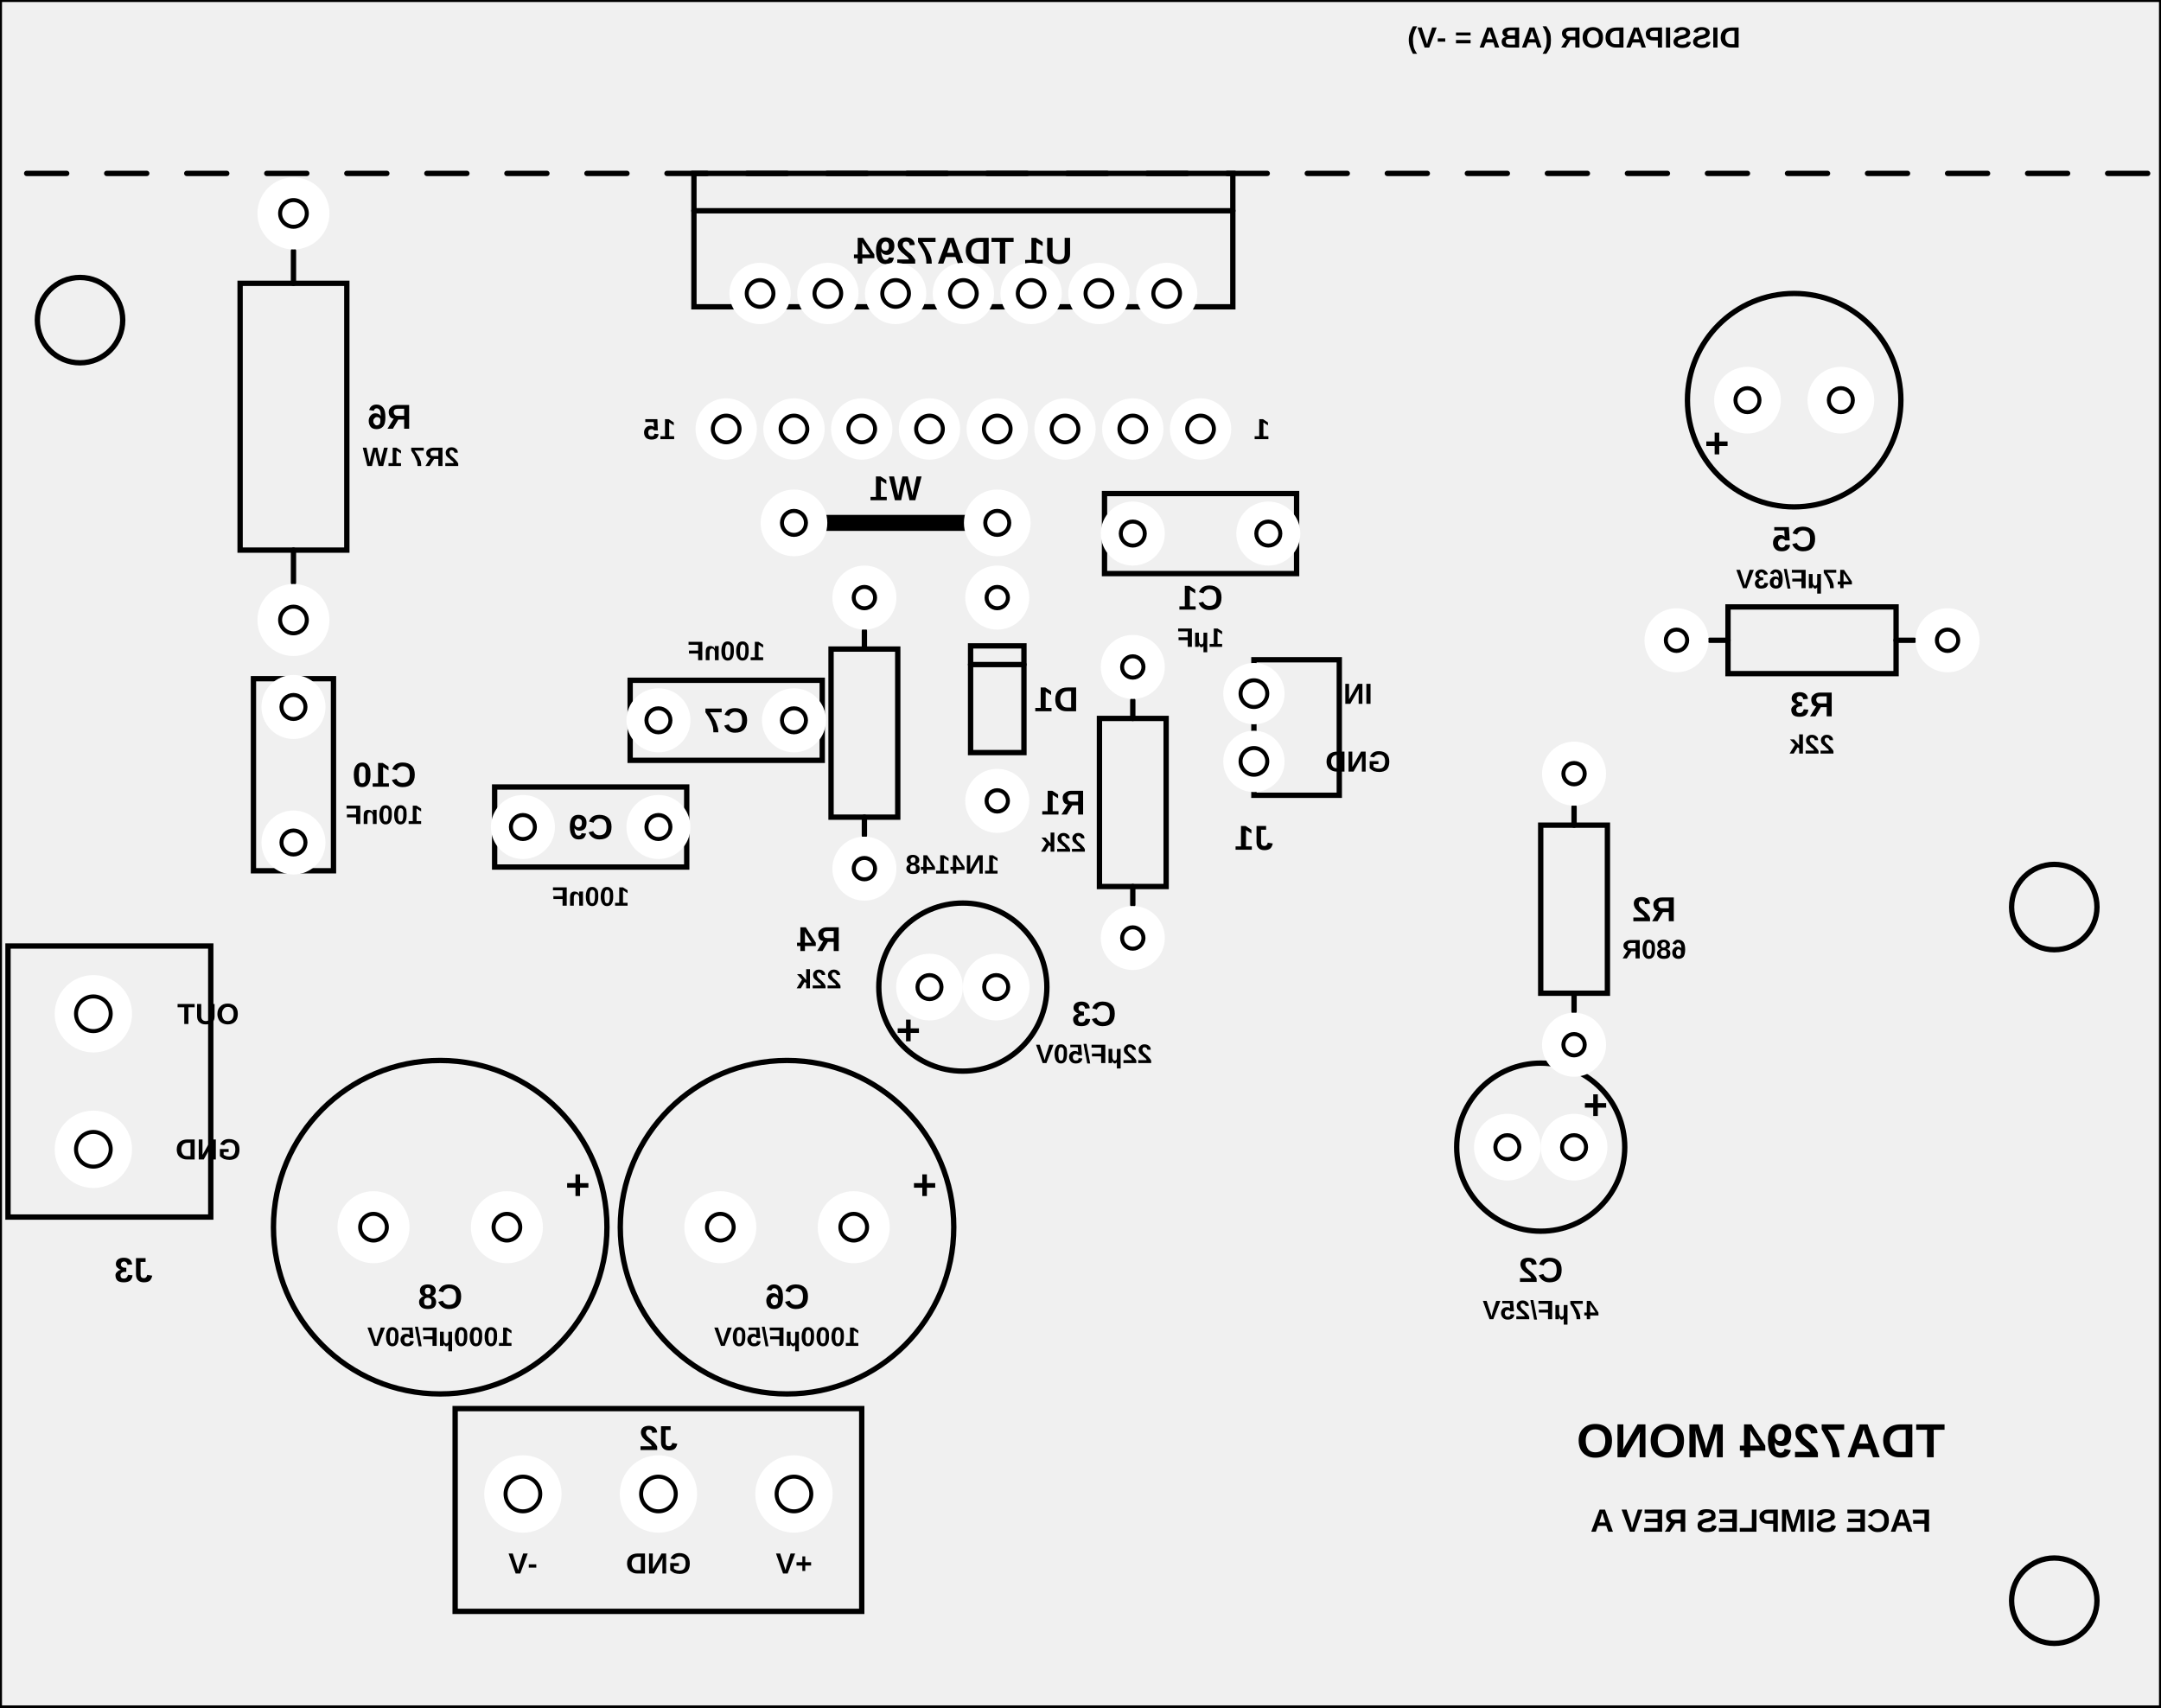
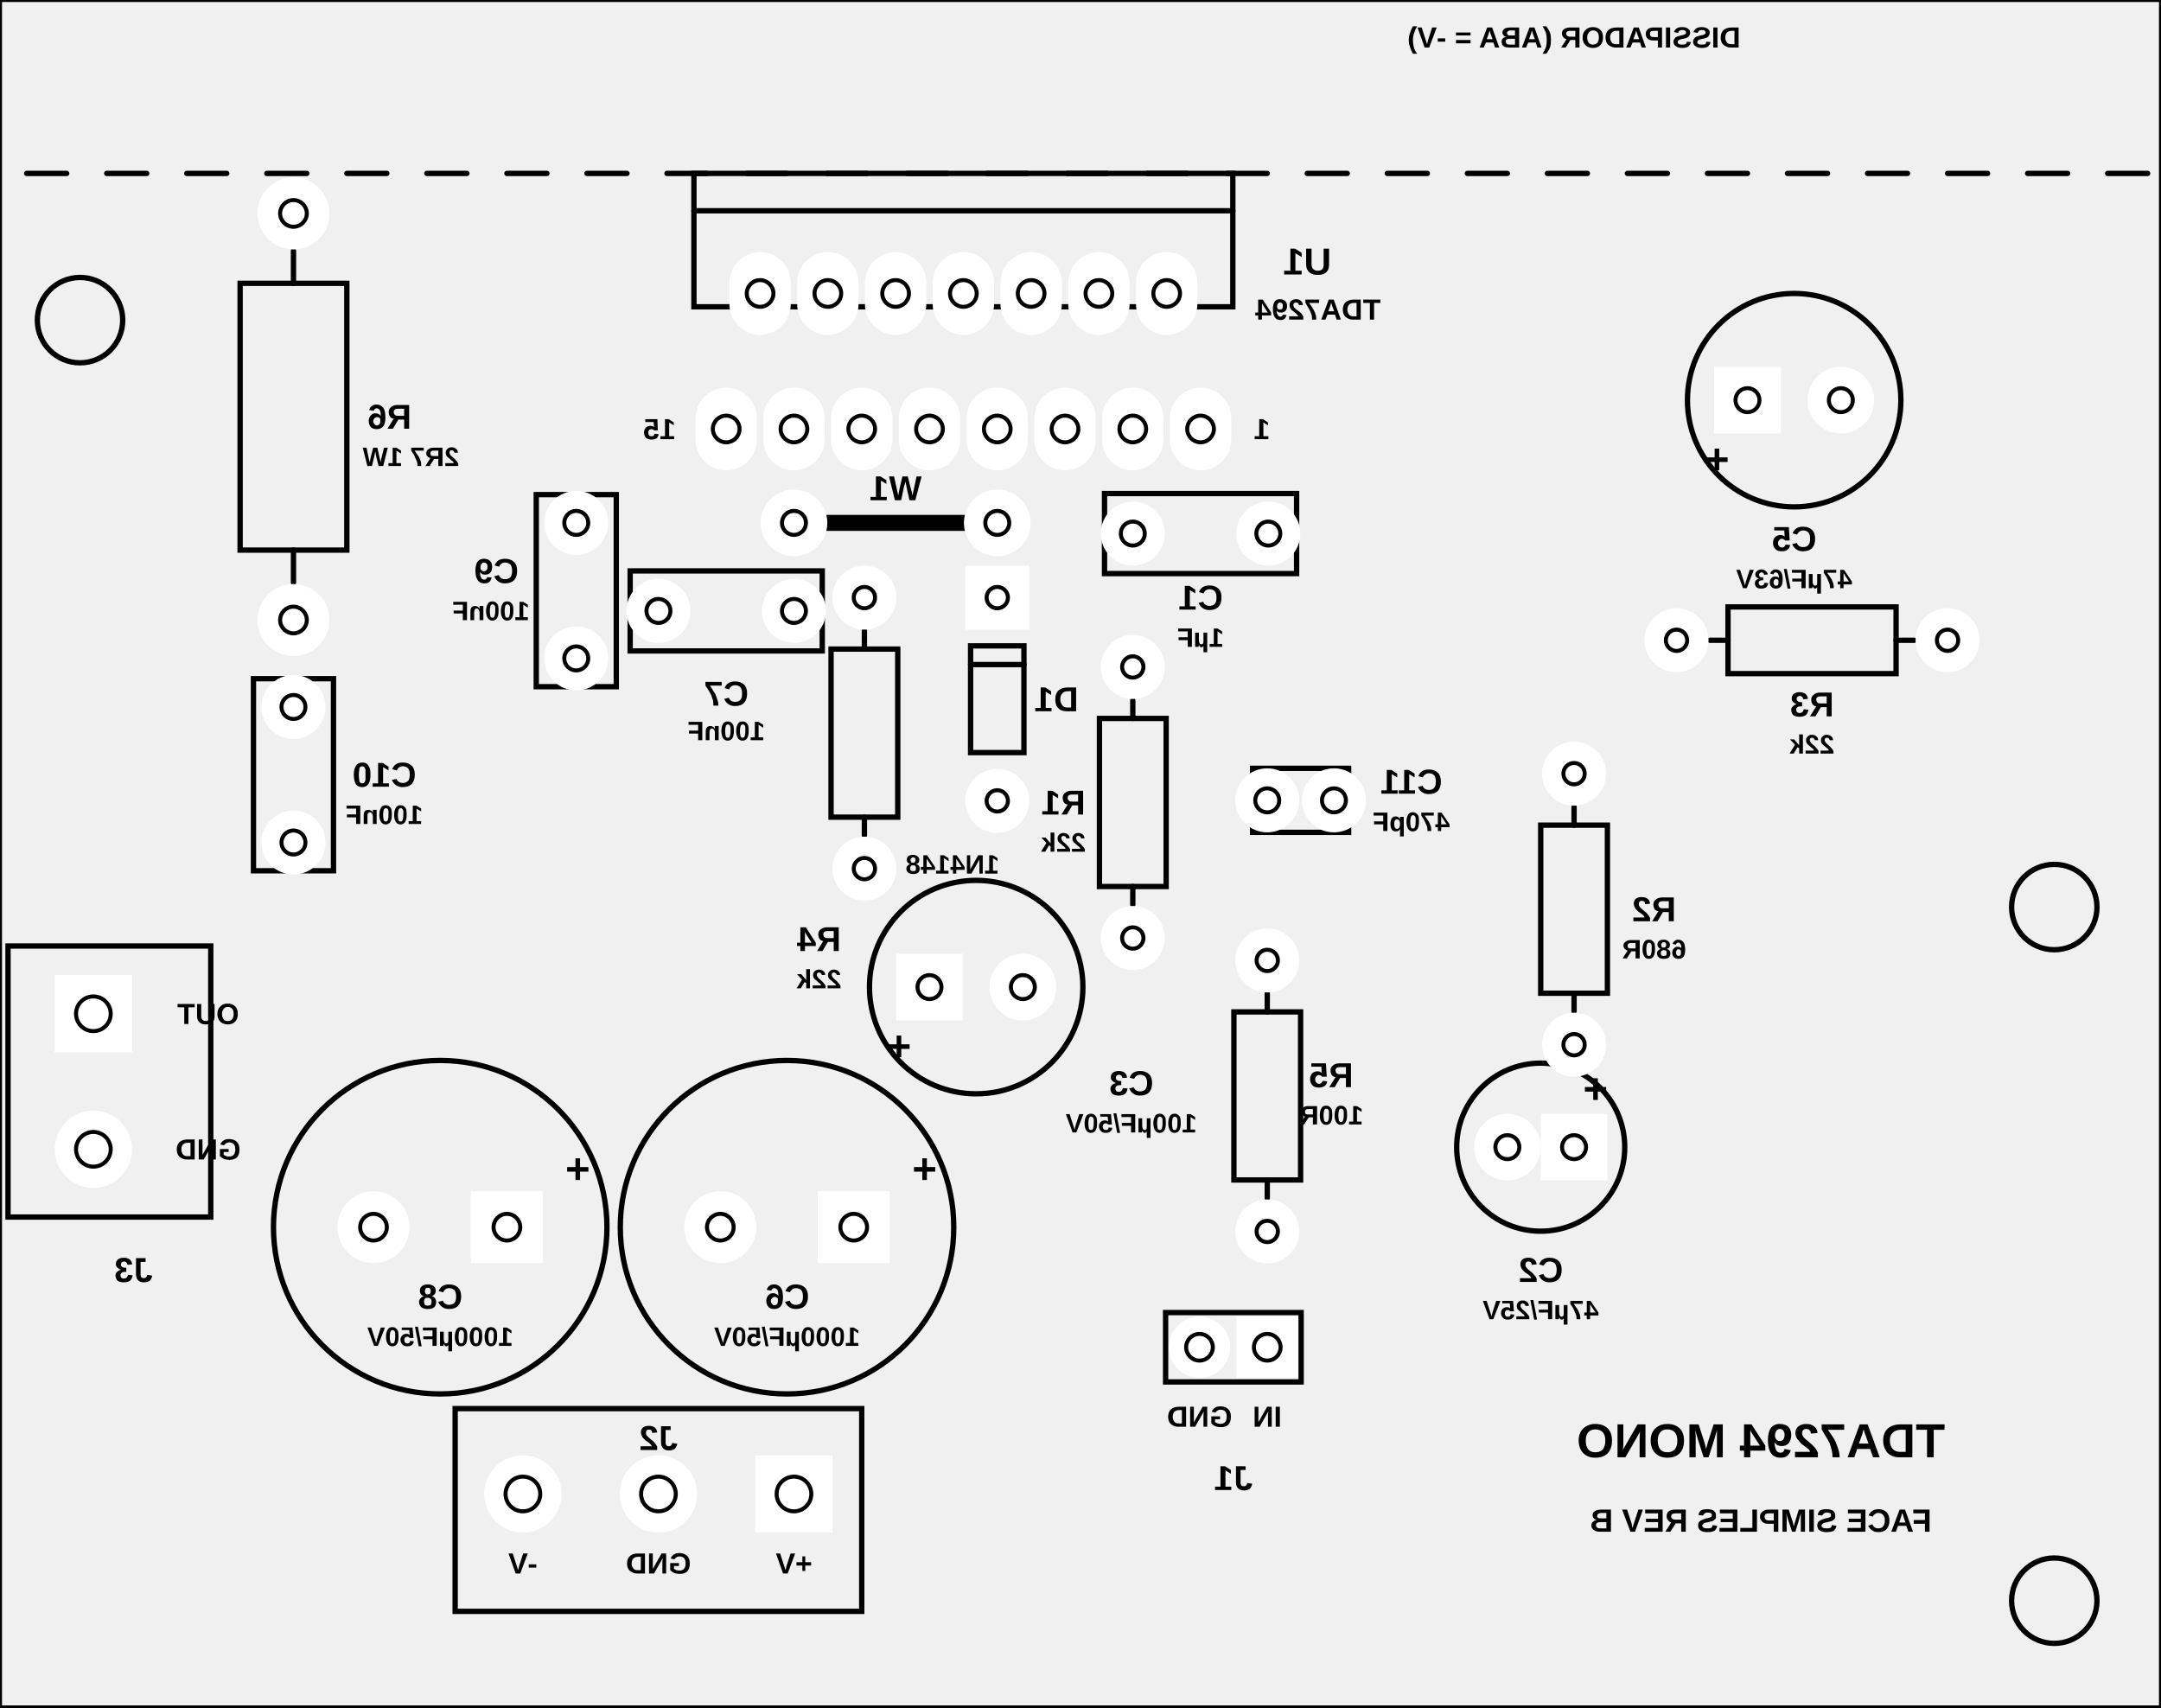
<svg xmlns="http://www.w3.org/2000/svg" width="81.0mm" height="64.0mm" viewBox="0 0 81.0 64.0">
  <g transform="translate(81.0,0) scale(-1,1)">
    <rect x="0" y="0" width="81.0" height="64.0" fill="none" stroke="#000" stroke-width="0.15" />
    <rect x="34.790" y="6.500" width="20.200" height="5.000" fill="none" stroke="#000" stroke-width="0.2" />
    <line x1="34.79" y1="7.9" x2="54.99" y2="7.9" stroke="#000" stroke-width="0.2" stroke-linecap="round" />
-     <text x="44.900" y="9.400" font-family="Arial, Helvetica, sans-serif" font-size="1.4" font-weight="bold" fill="#000" text-anchor="middle" dominant-baseline="central">U1  TDA7294</text>
+     <text x="32.000" y="9.800" font-family="Arial, Helvetica, sans-serif" font-size="1.4" font-weight="bold" fill="#000" text-anchor="middle" dominant-baseline="central">U1</text>
+     <text x="31.600" y="11.600" font-family="Arial, Helvetica, sans-serif" font-size="1.1" font-weight="bold" fill="#000" text-anchor="middle" dominant-baseline="central">TDA7294</text>
    <text x="33.700" y="16.080" font-family="Arial, Helvetica, sans-serif" font-size="1.1" font-weight="bold" fill="#000" text-anchor="middle" dominant-baseline="central">1</text>
    <text x="56.280" y="16.080" font-family="Arial, Helvetica, sans-serif" font-size="1.1" font-weight="bold" fill="#000" text-anchor="middle" dominant-baseline="central">15</text>
    <circle cx="13.75" cy="15.0" r="4.0" fill="none" stroke="#000" stroke-width="0.2" />
-     <text x="16.650" y="16.600" font-family="Arial, Helvetica, sans-serif" font-size="1.6" font-weight="bold" fill="#000" text-anchor="middle" dominant-baseline="central">+</text>
+     <text x="16.650" y="17.200" font-family="Arial, Helvetica, sans-serif" font-size="1.6" font-weight="bold" fill="#000" text-anchor="middle" dominant-baseline="central">+</text>
    <text x="13.750" y="20.200" font-family="Arial, Helvetica, sans-serif" font-size="1.3" font-weight="bold" fill="#000" text-anchor="middle" dominant-baseline="central">C5</text>
    <text x="13.750" y="21.700" font-family="Arial, Helvetica, sans-serif" font-size="1.0" font-weight="bold" fill="#000" text-anchor="middle" dominant-baseline="central">47µF/63V</text>
    <rect x="9.930" y="22.750" width="6.300" height="2.500" fill="none" stroke="#000" stroke-width="0.2" />
    <line x1="9.25" y1="24.0" x2="9.93" y2="24.0" stroke="#000" stroke-width="0.2" stroke-linecap="round" />
    <line x1="16.23" y1="24.0" x2="16.91" y2="24.0" stroke="#000" stroke-width="0.2" stroke-linecap="round" />
    <text x="13.080" y="26.400" font-family="Arial, Helvetica, sans-serif" font-size="1.3" font-weight="bold" fill="#000" text-anchor="middle" dominant-baseline="central">R3</text>
    <text x="13.080" y="27.900" font-family="Arial, Helvetica, sans-serif" font-size="1.0" font-weight="bold" fill="#000" text-anchor="middle" dominant-baseline="central">22k</text>
    <rect x="20.750" y="30.930" width="2.500" height="6.300" fill="none" stroke="#000" stroke-width="0.2" />
    <line x1="22.0" y1="30.25" x2="22.0" y2="30.93" stroke="#000" stroke-width="0.2" stroke-linecap="round" />
    <line x1="22.0" y1="37.23" x2="22.0" y2="37.91" stroke="#000" stroke-width="0.2" stroke-linecap="round" />
    <text x="19.000" y="34.080" font-family="Arial, Helvetica, sans-serif" font-size="1.3" font-weight="bold" fill="#000" text-anchor="middle" dominant-baseline="central">R2</text>
    <text x="19.000" y="35.580" font-family="Arial, Helvetica, sans-serif" font-size="1.0" font-weight="bold" fill="#000" text-anchor="middle" dominant-baseline="central">680R</text>
    <circle cx="23.25" cy="43.0" r="3.15" fill="none" stroke="#000" stroke-width="0.2" />
-     <text x="21.200" y="41.400" font-family="Arial, Helvetica, sans-serif" font-size="1.6" font-weight="bold" fill="#000" text-anchor="middle" dominant-baseline="central">+</text>
+     <text x="21.200" y="40.800" font-family="Arial, Helvetica, sans-serif" font-size="1.6" font-weight="bold" fill="#000" text-anchor="middle" dominant-baseline="central">+</text>
    <text x="23.250" y="47.600" font-family="Arial, Helvetica, sans-serif" font-size="1.3" font-weight="bold" fill="#000" text-anchor="middle" dominant-baseline="central">C2</text>
    <text x="23.250" y="49.100" font-family="Arial, Helvetica, sans-serif" font-size="1.0" font-weight="bold" fill="#000" text-anchor="middle" dominant-baseline="central">47µF/25V</text>
    <line x1="43.62" y1="19.6" x2="51.24" y2="19.6" stroke="#000" stroke-width="0.6" stroke-linecap="round" />
    <text x="47.430" y="18.300" font-family="Arial, Helvetica, sans-serif" font-size="1.3" font-weight="bold" fill="#000" text-anchor="middle" dominant-baseline="central">W1</text>
    <rect x="42.620" y="24.210" width="2.000" height="4.000" fill="none" stroke="#000" stroke-width="0.2" />
    <line x1="42.62" y1="24.91" x2="44.62" y2="24.91" stroke="#000" stroke-width="0.2" stroke-linecap="round" />
    <text x="41.400" y="26.210" font-family="Arial, Helvetica, sans-serif" font-size="1.3" font-weight="bold" fill="#000" text-anchor="middle" dominant-baseline="central">D1</text>
    <text x="45.300" y="32.400" font-family="Arial, Helvetica, sans-serif" font-size="1.0" font-weight="bold" fill="#000" text-anchor="middle" dominant-baseline="central">1N4148</text>
    <rect x="47.350" y="24.330" width="2.500" height="6.300" fill="none" stroke="#000" stroke-width="0.2" />
    <line x1="48.6" y1="23.65" x2="48.6" y2="24.33" stroke="#000" stroke-width="0.2" stroke-linecap="round" />
    <line x1="48.6" y1="30.63" x2="48.6" y2="31.31" stroke="#000" stroke-width="0.2" stroke-linecap="round" />
    <text x="50.300" y="35.200" font-family="Arial, Helvetica, sans-serif" font-size="1.3" font-weight="bold" fill="#000" text-anchor="middle" dominant-baseline="central">R4</text>
    <text x="50.300" y="36.700" font-family="Arial, Helvetica, sans-serif" font-size="1.0" font-weight="bold" fill="#000" text-anchor="middle" dominant-baseline="central">22k</text>
-     <circle cx="44.91" cy="37.0" r="3.15" fill="none" stroke="#000" stroke-width="0.2" />
-     <text x="46.960" y="38.600" font-family="Arial, Helvetica, sans-serif" font-size="1.6" font-weight="bold" fill="#000" text-anchor="middle" dominant-baseline="central">+</text>
-     <text x="40.000" y="38.000" font-family="Arial, Helvetica, sans-serif" font-size="1.3" font-weight="bold" fill="#000" text-anchor="middle" dominant-baseline="central">C3</text>
-     <text x="40.000" y="39.500" font-family="Arial, Helvetica, sans-serif" font-size="1.0" font-weight="bold" fill="#000" text-anchor="middle" dominant-baseline="central">22µF/50V</text>
+     <circle cx="44.41" cy="37.0" r="4.0" fill="none" stroke="#000" stroke-width="0.2" />
+     <text x="47.310" y="39.200" font-family="Arial, Helvetica, sans-serif" font-size="1.6" font-weight="bold" fill="#000" text-anchor="middle" dominant-baseline="central">+</text>
+     <text x="38.600" y="40.600" font-family="Arial, Helvetica, sans-serif" font-size="1.3" font-weight="bold" fill="#000" text-anchor="middle" dominant-baseline="central">C3</text>
+     <text x="38.600" y="42.100" font-family="Arial, Helvetica, sans-serif" font-size="1.0" font-weight="bold" fill="#000" text-anchor="middle" dominant-baseline="central">100µF/50V</text>
    <rect x="32.400" y="18.500" width="7.200" height="3.000" fill="none" stroke="#000" stroke-width="0.2" />
    <text x="36.000" y="22.400" font-family="Arial, Helvetica, sans-serif" font-size="1.3" font-weight="bold" fill="#000" text-anchor="middle" dominant-baseline="central">C1</text>
    <text x="36.000" y="23.900" font-family="Arial, Helvetica, sans-serif" font-size="1.0" font-weight="bold" fill="#000" text-anchor="middle" dominant-baseline="central">1µF</text>
    <rect x="37.290" y="26.930" width="2.500" height="6.300" fill="none" stroke="#000" stroke-width="0.2" />
    <line x1="38.54" y1="26.25" x2="38.54" y2="26.93" stroke="#000" stroke-width="0.2" stroke-linecap="round" />
    <line x1="38.54" y1="33.23" x2="38.54" y2="33.91" stroke="#000" stroke-width="0.2" stroke-linecap="round" />
    <text x="41.140" y="30.080" font-family="Arial, Helvetica, sans-serif" font-size="1.3" font-weight="bold" fill="#000" text-anchor="middle" dominant-baseline="central">R1</text>
    <text x="41.140" y="31.580" font-family="Arial, Helvetica, sans-serif" font-size="1.0" font-weight="bold" fill="#000" text-anchor="middle" dominant-baseline="central">22k</text>
-     <rect x="30.800" y="24.730" width="3.200" height="5.080" fill="none" stroke="#000" stroke-width="0.2" />
-     <text x="30.100" y="26.000" font-family="Arial, Helvetica, sans-serif" font-size="1.1" font-weight="bold" fill="#000" text-anchor="middle" dominant-baseline="central">IN</text>
-     <text x="30.100" y="28.540" font-family="Arial, Helvetica, sans-serif" font-size="1.1" font-weight="bold" fill="#000" text-anchor="middle" dominant-baseline="central">GND</text>
-     <text x="34.000" y="31.400" font-family="Arial, Helvetica, sans-serif" font-size="1.3" font-weight="bold" fill="#000" text-anchor="middle" dominant-baseline="central">J1</text>
-     <rect x="50.180" y="25.500" width="7.200" height="3.000" fill="none" stroke="#000" stroke-width="0.2" />
-     <text x="53.780" y="27.000" font-family="Arial, Helvetica, sans-serif" font-size="1.3" font-weight="bold" fill="#000" text-anchor="middle" dominant-baseline="central">C7</text>
-     <text x="53.780" y="24.400" font-family="Arial, Helvetica, sans-serif" font-size="1.0" font-weight="bold" fill="#000" text-anchor="middle" dominant-baseline="central">100nF</text>
-     <rect x="55.260" y="29.500" width="7.200" height="3.000" fill="none" stroke="#000" stroke-width="0.2" />
-     <text x="58.860" y="31.000" font-family="Arial, Helvetica, sans-serif" font-size="1.3" font-weight="bold" fill="#000" text-anchor="middle" dominant-baseline="central">C9</text>
-     <text x="58.860" y="33.600" font-family="Arial, Helvetica, sans-serif" font-size="1.0" font-weight="bold" fill="#000" text-anchor="middle" dominant-baseline="central">100nF</text>
+     <rect x="30.450" y="28.800" width="3.600" height="2.400" fill="none" stroke="#000" stroke-width="0.2" />
+     <text x="28.100" y="29.300" font-family="Arial, Helvetica, sans-serif" font-size="1.3" font-weight="bold" fill="#000" text-anchor="middle" dominant-baseline="central">C11</text>
+     <text x="28.100" y="30.800" font-family="Arial, Helvetica, sans-serif" font-size="1.0" font-weight="bold" fill="#000" text-anchor="middle" dominant-baseline="central">470pF</text>
+     <rect x="32.250" y="37.930" width="2.500" height="6.300" fill="none" stroke="#000" stroke-width="0.2" />
+     <line x1="33.5" y1="37.25" x2="33.5" y2="37.93" stroke="#000" stroke-width="0.2" stroke-linecap="round" />
+     <line x1="33.5" y1="44.23" x2="33.5" y2="44.91" stroke="#000" stroke-width="0.2" stroke-linecap="round" />
+     <text x="31.100" y="40.300" font-family="Arial, Helvetica, sans-serif" font-size="1.3" font-weight="bold" fill="#000" text-anchor="middle" dominant-baseline="central">R5</text>
+     <text x="31.100" y="41.800" font-family="Arial, Helvetica, sans-serif" font-size="1.0" font-weight="bold" fill="#000" text-anchor="middle" dominant-baseline="central">100R</text>
+     <rect x="32.230" y="49.200" width="5.080" height="2.600" fill="none" stroke="#000" stroke-width="0.2" />
+     <text x="33.500" y="53.100" font-family="Arial, Helvetica, sans-serif" font-size="1.1" font-weight="bold" fill="#000" text-anchor="middle" dominant-baseline="central">IN</text>
+     <text x="36.040" y="53.100" font-family="Arial, Helvetica, sans-serif" font-size="1.1" font-weight="bold" fill="#000" text-anchor="middle" dominant-baseline="central">GND</text>
+     <text x="34.770" y="55.400" font-family="Arial, Helvetica, sans-serif" font-size="1.3" font-weight="bold" fill="#000" text-anchor="middle" dominant-baseline="central">J1</text>
+     <rect x="50.180" y="21.400" width="7.200" height="3.000" fill="none" stroke="#000" stroke-width="0.2" />
+     <text x="53.780" y="26.000" font-family="Arial, Helvetica, sans-serif" font-size="1.3" font-weight="bold" fill="#000" text-anchor="middle" dominant-baseline="central">C7</text>
+     <text x="53.780" y="27.400" font-family="Arial, Helvetica, sans-serif" font-size="1.0" font-weight="bold" fill="#000" text-anchor="middle" dominant-baseline="central">100nF</text>
+     <rect x="57.900" y="18.540" width="3.000" height="7.200" fill="none" stroke="#000" stroke-width="0.2" />
+     <text x="62.400" y="21.400" font-family="Arial, Helvetica, sans-serif" font-size="1.3" font-weight="bold" fill="#000" text-anchor="middle" dominant-baseline="central">C9</text>
+     <text x="62.600" y="22.900" font-family="Arial, Helvetica, sans-serif" font-size="1.0" font-weight="bold" fill="#000" text-anchor="middle" dominant-baseline="central">100nF</text>
    <circle cx="51.5" cy="46.0" r="6.25" fill="none" stroke="#000" stroke-width="0.2" />
-     <text x="46.350" y="44.400" font-family="Arial, Helvetica, sans-serif" font-size="1.6" font-weight="bold" fill="#000" text-anchor="middle" dominant-baseline="central">+</text>
+     <text x="46.350" y="43.800" font-family="Arial, Helvetica, sans-serif" font-size="1.6" font-weight="bold" fill="#000" text-anchor="middle" dominant-baseline="central">+</text>
    <text x="51.500" y="48.600" font-family="Arial, Helvetica, sans-serif" font-size="1.3" font-weight="bold" fill="#000" text-anchor="middle" dominant-baseline="central">C6</text>
    <text x="51.500" y="50.100" font-family="Arial, Helvetica, sans-serif" font-size="1.0" font-weight="bold" fill="#000" text-anchor="middle" dominant-baseline="central">1000µF/50V</text>
    <circle cx="64.5" cy="46.0" r="6.25" fill="none" stroke="#000" stroke-width="0.2" />
-     <text x="59.350" y="44.400" font-family="Arial, Helvetica, sans-serif" font-size="1.6" font-weight="bold" fill="#000" text-anchor="middle" dominant-baseline="central">+</text>
+     <text x="59.350" y="43.800" font-family="Arial, Helvetica, sans-serif" font-size="1.6" font-weight="bold" fill="#000" text-anchor="middle" dominant-baseline="central">+</text>
    <text x="64.500" y="48.600" font-family="Arial, Helvetica, sans-serif" font-size="1.3" font-weight="bold" fill="#000" text-anchor="middle" dominant-baseline="central">C8</text>
    <text x="64.500" y="50.100" font-family="Arial, Helvetica, sans-serif" font-size="1.0" font-weight="bold" fill="#000" text-anchor="middle" dominant-baseline="central">1000µF/50V</text>
    <rect x="48.700" y="52.800" width="15.240" height="7.600" fill="none" stroke="#000" stroke-width="0.2" />
    <text x="51.240" y="58.600" font-family="Arial, Helvetica, sans-serif" font-size="1.1" font-weight="bold" fill="#000" text-anchor="middle" dominant-baseline="central">+V</text>
    <text x="56.320" y="58.600" font-family="Arial, Helvetica, sans-serif" font-size="1.1" font-weight="bold" fill="#000" text-anchor="middle" dominant-baseline="central">GND</text>
    <text x="61.400" y="58.600" font-family="Arial, Helvetica, sans-serif" font-size="1.1" font-weight="bold" fill="#000" text-anchor="middle" dominant-baseline="central">-V</text>
    <text x="56.320" y="53.900" font-family="Arial, Helvetica, sans-serif" font-size="1.3" font-weight="bold" fill="#000" text-anchor="middle" dominant-baseline="central">J2</text>
    <rect x="73.100" y="35.460" width="7.600" height="10.160" fill="none" stroke="#000" stroke-width="0.2" />
    <text x="73.200" y="38.000" font-family="Arial, Helvetica, sans-serif" font-size="1.1" font-weight="bold" fill="#000" text-anchor="middle" dominant-baseline="central">OUT</text>
    <text x="73.200" y="43.080" font-family="Arial, Helvetica, sans-serif" font-size="1.1" font-weight="bold" fill="#000" text-anchor="middle" dominant-baseline="central">GND</text>
    <text x="76.000" y="47.600" font-family="Arial, Helvetica, sans-serif" font-size="1.3" font-weight="bold" fill="#000" text-anchor="middle" dominant-baseline="central">J3</text>
    <rect x="68.000" y="10.620" width="4.000" height="10.000" fill="none" stroke="#000" stroke-width="0.2" />
    <line x1="70.0" y1="9.4" x2="70.0" y2="10.62" stroke="#000" stroke-width="0.2" stroke-linecap="round" />
    <line x1="70.0" y1="20.62" x2="70.0" y2="21.84" stroke="#000" stroke-width="0.2" stroke-linecap="round" />
    <text x="66.400" y="15.620" font-family="Arial, Helvetica, sans-serif" font-size="1.3" font-weight="bold" fill="#000" text-anchor="middle" dominant-baseline="central">R6</text>
    <text x="65.600" y="17.120" font-family="Arial, Helvetica, sans-serif" font-size="1.0" font-weight="bold" fill="#000" text-anchor="middle" dominant-baseline="central">2R7 1W</text>
    <rect x="68.500" y="25.440" width="3.000" height="7.200" fill="none" stroke="#000" stroke-width="0.2" />
    <text x="66.600" y="29.040" font-family="Arial, Helvetica, sans-serif" font-size="1.3" font-weight="bold" fill="#000" text-anchor="middle" dominant-baseline="central">C10</text>
    <text x="66.600" y="30.540" font-family="Arial, Helvetica, sans-serif" font-size="1.0" font-weight="bold" fill="#000" text-anchor="middle" dominant-baseline="central">100nF</text>
    <line x1="0.5" y1="6.5" x2="2.0" y2="6.5" stroke="#000" stroke-width="0.2" stroke-linecap="round" />
    <line x1="3.5" y1="6.5" x2="5.0" y2="6.5" stroke="#000" stroke-width="0.2" stroke-linecap="round" />
    <line x1="6.5" y1="6.5" x2="8.0" y2="6.5" stroke="#000" stroke-width="0.2" stroke-linecap="round" />
    <line x1="9.5" y1="6.5" x2="11.0" y2="6.5" stroke="#000" stroke-width="0.2" stroke-linecap="round" />
    <line x1="12.5" y1="6.5" x2="14.0" y2="6.5" stroke="#000" stroke-width="0.2" stroke-linecap="round" />
    <line x1="15.5" y1="6.5" x2="17.0" y2="6.5" stroke="#000" stroke-width="0.2" stroke-linecap="round" />
    <line x1="18.5" y1="6.5" x2="20.0" y2="6.5" stroke="#000" stroke-width="0.2" stroke-linecap="round" />
    <line x1="21.5" y1="6.5" x2="23.0" y2="6.5" stroke="#000" stroke-width="0.2" stroke-linecap="round" />
    <line x1="24.5" y1="6.5" x2="26.0" y2="6.5" stroke="#000" stroke-width="0.2" stroke-linecap="round" />
    <line x1="27.5" y1="6.5" x2="29.0" y2="6.5" stroke="#000" stroke-width="0.2" stroke-linecap="round" />
    <line x1="30.5" y1="6.5" x2="32.0" y2="6.5" stroke="#000" stroke-width="0.2" stroke-linecap="round" />
    <line x1="33.5" y1="6.5" x2="35.0" y2="6.5" stroke="#000" stroke-width="0.2" stroke-linecap="round" />
    <line x1="36.5" y1="6.5" x2="38.0" y2="6.5" stroke="#000" stroke-width="0.2" stroke-linecap="round" />
    <line x1="39.5" y1="6.5" x2="41.0" y2="6.5" stroke="#000" stroke-width="0.2" stroke-linecap="round" />
    <line x1="42.5" y1="6.5" x2="44.0" y2="6.5" stroke="#000" stroke-width="0.2" stroke-linecap="round" />
    <line x1="45.5" y1="6.5" x2="47.0" y2="6.5" stroke="#000" stroke-width="0.2" stroke-linecap="round" />
    <line x1="48.5" y1="6.5" x2="50.0" y2="6.5" stroke="#000" stroke-width="0.2" stroke-linecap="round" />
    <line x1="51.5" y1="6.5" x2="53.0" y2="6.5" stroke="#000" stroke-width="0.2" stroke-linecap="round" />
    <line x1="54.5" y1="6.5" x2="56.0" y2="6.5" stroke="#000" stroke-width="0.2" stroke-linecap="round" />
    <line x1="57.5" y1="6.5" x2="59.0" y2="6.5" stroke="#000" stroke-width="0.2" stroke-linecap="round" />
    <line x1="60.5" y1="6.5" x2="62.0" y2="6.5" stroke="#000" stroke-width="0.2" stroke-linecap="round" />
    <line x1="63.5" y1="6.5" x2="65.0" y2="6.5" stroke="#000" stroke-width="0.2" stroke-linecap="round" />
    <line x1="66.5" y1="6.5" x2="68.0" y2="6.5" stroke="#000" stroke-width="0.2" stroke-linecap="round" />
    <line x1="69.5" y1="6.5" x2="71.0" y2="6.5" stroke="#000" stroke-width="0.2" stroke-linecap="round" />
    <line x1="72.5" y1="6.5" x2="74.0" y2="6.5" stroke="#000" stroke-width="0.2" stroke-linecap="round" />
    <line x1="75.5" y1="6.5" x2="77.0" y2="6.5" stroke="#000" stroke-width="0.2" stroke-linecap="round" />
    <line x1="78.5" y1="6.5" x2="80.0" y2="6.5" stroke="#000" stroke-width="0.2" stroke-linecap="round" />
    <text x="22.000" y="1.400" font-family="Arial, Helvetica, sans-serif" font-size="1.1" font-weight="bold" fill="#000" text-anchor="middle" dominant-baseline="central">DISSIPADOR (ABA = -V)</text>
    <text x="15.000" y="54.000" font-family="Arial, Helvetica, sans-serif" font-size="1.8" font-weight="bold" fill="#000" text-anchor="middle" dominant-baseline="central">TDA7294 MONO</text>
-     <text x="15.000" y="57.000" font-family="Arial, Helvetica, sans-serif" font-size="1.2" font-weight="bold" fill="#000" text-anchor="middle" dominant-baseline="central">FACE SIMPLES  REV A</text>
-     <circle cx="36.000" cy="16.080" r="1.15" fill="#fff" stroke="none" />
+     <text x="15.000" y="57.000" font-family="Arial, Helvetica, sans-serif" font-size="1.2" font-weight="bold" fill="#000" text-anchor="middle" dominant-baseline="central">FACE SIMPLES  REV B</text>
+     <rect x="34.850" y="14.530" width="2.300" height="3.100" rx="1.150" fill="#fff" />
    <circle cx="36.000" cy="16.080" r="0.5" fill="none" stroke="#000" stroke-width="0.15" />
-     <circle cx="37.270" cy="11.000" r="1.15" fill="#fff" stroke="none" />
+     <rect x="36.120" y="9.450" width="2.300" height="3.100" rx="1.150" fill="#fff" />
    <circle cx="37.270" cy="11.000" r="0.5" fill="none" stroke="#000" stroke-width="0.15" />
-     <circle cx="38.540" cy="16.080" r="1.15" fill="#fff" stroke="none" />
+     <rect x="37.390" y="14.530" width="2.300" height="3.100" rx="1.150" fill="#fff" />
    <circle cx="38.540" cy="16.080" r="0.5" fill="none" stroke="#000" stroke-width="0.15" />
-     <circle cx="39.810" cy="11.000" r="1.15" fill="#fff" stroke="none" />
+     <rect x="38.660" y="9.450" width="2.300" height="3.100" rx="1.150" fill="#fff" />
    <circle cx="39.810" cy="11.000" r="0.5" fill="none" stroke="#000" stroke-width="0.15" />
-     <circle cx="41.080" cy="16.080" r="1.15" fill="#fff" stroke="none" />
+     <rect x="39.930" y="14.530" width="2.300" height="3.100" rx="1.150" fill="#fff" />
    <circle cx="41.080" cy="16.080" r="0.5" fill="none" stroke="#000" stroke-width="0.15" />
-     <circle cx="42.350" cy="11.000" r="1.15" fill="#fff" stroke="none" />
+     <rect x="41.200" y="9.450" width="2.300" height="3.100" rx="1.150" fill="#fff" />
    <circle cx="42.350" cy="11.000" r="0.5" fill="none" stroke="#000" stroke-width="0.15" />
-     <circle cx="43.620" cy="16.080" r="1.15" fill="#fff" stroke="none" />
+     <rect x="42.470" y="14.530" width="2.300" height="3.100" rx="1.150" fill="#fff" />
    <circle cx="43.620" cy="16.080" r="0.5" fill="none" stroke="#000" stroke-width="0.15" />
-     <circle cx="44.890" cy="11.000" r="1.15" fill="#fff" stroke="none" />
+     <rect x="43.740" y="9.450" width="2.300" height="3.100" rx="1.150" fill="#fff" />
    <circle cx="44.890" cy="11.000" r="0.5" fill="none" stroke="#000" stroke-width="0.15" />
-     <circle cx="46.160" cy="16.080" r="1.15" fill="#fff" stroke="none" />
+     <rect x="45.010" y="14.530" width="2.300" height="3.100" rx="1.150" fill="#fff" />
    <circle cx="46.160" cy="16.080" r="0.5" fill="none" stroke="#000" stroke-width="0.15" />
-     <circle cx="47.430" cy="11.000" r="1.15" fill="#fff" stroke="none" />
+     <rect x="46.280" y="9.450" width="2.300" height="3.100" rx="1.150" fill="#fff" />
    <circle cx="47.430" cy="11.000" r="0.5" fill="none" stroke="#000" stroke-width="0.15" />
-     <circle cx="48.700" cy="16.080" r="1.15" fill="#fff" stroke="none" />
+     <rect x="47.550" y="14.530" width="2.300" height="3.100" rx="1.150" fill="#fff" />
    <circle cx="48.700" cy="16.080" r="0.5" fill="none" stroke="#000" stroke-width="0.15" />
-     <circle cx="49.970" cy="11.000" r="1.15" fill="#fff" stroke="none" />
+     <rect x="48.820" y="9.450" width="2.300" height="3.100" rx="1.150" fill="#fff" />
    <circle cx="49.970" cy="11.000" r="0.5" fill="none" stroke="#000" stroke-width="0.15" />
-     <circle cx="51.240" cy="16.080" r="1.15" fill="#fff" stroke="none" />
+     <rect x="50.090" y="14.530" width="2.300" height="3.100" rx="1.150" fill="#fff" />
    <circle cx="51.240" cy="16.080" r="0.5" fill="none" stroke="#000" stroke-width="0.15" />
-     <circle cx="52.510" cy="11.000" r="1.15" fill="#fff" stroke="none" />
+     <rect x="51.360" y="9.450" width="2.300" height="3.100" rx="1.150" fill="#fff" />
    <circle cx="52.510" cy="11.000" r="0.5" fill="none" stroke="#000" stroke-width="0.15" />
-     <circle cx="53.780" cy="16.080" r="1.15" fill="#fff" stroke="none" />
+     <rect x="52.630" y="14.530" width="2.300" height="3.100" rx="1.150" fill="#fff" />
    <circle cx="53.780" cy="16.080" r="0.5" fill="none" stroke="#000" stroke-width="0.15" />
-     <circle cx="15.500" cy="15.000" r="1.25" fill="#fff" stroke="none" />
+     <rect x="14.250" y="13.750" width="2.500" height="2.500" fill="#fff" />
    <circle cx="15.500" cy="15.000" r="0.45" fill="none" stroke="#000" stroke-width="0.15" />
-     <circle cx="12.000" cy="15.000" r="1.25" fill="#fff" stroke="none" />
+     <circle cx="12.000" cy="15.000" r="1.250" fill="#fff" />
    <circle cx="12.000" cy="15.000" r="0.45" fill="none" stroke="#000" stroke-width="0.15" />
-     <circle cx="8.000" cy="24.000" r="1.2" fill="#fff" stroke="none" />
+     <circle cx="8.000" cy="24.000" r="1.200" fill="#fff" />
    <circle cx="8.000" cy="24.000" r="0.4" fill="none" stroke="#000" stroke-width="0.15" />
-     <circle cx="18.160" cy="24.000" r="1.2" fill="#fff" stroke="none" />
+     <circle cx="18.160" cy="24.000" r="1.200" fill="#fff" />
    <circle cx="18.160" cy="24.000" r="0.4" fill="none" stroke="#000" stroke-width="0.15" />
-     <circle cx="22.000" cy="29.000" r="1.2" fill="#fff" stroke="none" />
+     <circle cx="22.000" cy="29.000" r="1.200" fill="#fff" />
    <circle cx="22.000" cy="29.000" r="0.4" fill="none" stroke="#000" stroke-width="0.15" />
-     <circle cx="22.000" cy="39.160" r="1.2" fill="#fff" stroke="none" />
+     <circle cx="22.000" cy="39.160" r="1.200" fill="#fff" />
    <circle cx="22.000" cy="39.160" r="0.4" fill="none" stroke="#000" stroke-width="0.15" />
-     <circle cx="22.000" cy="43.000" r="1.25" fill="#fff" stroke="none" />
+     <rect x="20.750" y="41.750" width="2.500" height="2.500" fill="#fff" />
    <circle cx="22.000" cy="43.000" r="0.45" fill="none" stroke="#000" stroke-width="0.15" />
-     <circle cx="24.500" cy="43.000" r="1.25" fill="#fff" stroke="none" />
+     <circle cx="24.500" cy="43.000" r="1.250" fill="#fff" />
    <circle cx="24.500" cy="43.000" r="0.45" fill="none" stroke="#000" stroke-width="0.15" />
-     <circle cx="43.620" cy="19.600" r="1.25" fill="#fff" stroke="none" />
+     <circle cx="43.620" cy="19.600" r="1.250" fill="#fff" />
    <circle cx="43.620" cy="19.600" r="0.45" fill="none" stroke="#000" stroke-width="0.15" />
-     <circle cx="51.240" cy="19.600" r="1.25" fill="#fff" stroke="none" />
+     <circle cx="51.240" cy="19.600" r="1.250" fill="#fff" />
    <circle cx="51.240" cy="19.600" r="0.45" fill="none" stroke="#000" stroke-width="0.15" />
-     <circle cx="43.620" cy="30.020" r="1.2" fill="#fff" stroke="none" />
+     <circle cx="43.620" cy="30.020" r="1.200" fill="#fff" />
    <circle cx="43.620" cy="30.020" r="0.4" fill="none" stroke="#000" stroke-width="0.15" />
-     <circle cx="43.620" cy="22.400" r="1.2" fill="#fff" stroke="none" />
+     <rect x="42.420" y="21.200" width="2.400" height="2.400" fill="#fff" />
    <circle cx="43.620" cy="22.400" r="0.4" fill="none" stroke="#000" stroke-width="0.15" />
-     <circle cx="48.600" cy="22.400" r="1.2" fill="#fff" stroke="none" />
+     <circle cx="48.600" cy="22.400" r="1.200" fill="#fff" />
    <circle cx="48.600" cy="22.400" r="0.4" fill="none" stroke="#000" stroke-width="0.15" />
-     <circle cx="48.600" cy="32.560" r="1.2" fill="#fff" stroke="none" />
+     <circle cx="48.600" cy="32.560" r="1.200" fill="#fff" />
    <circle cx="48.600" cy="32.560" r="0.4" fill="none" stroke="#000" stroke-width="0.15" />
-     <circle cx="46.160" cy="37.000" r="1.25" fill="#fff" stroke="none" />
+     <rect x="44.910" y="35.750" width="2.500" height="2.500" fill="#fff" />
    <circle cx="46.160" cy="37.000" r="0.45" fill="none" stroke="#000" stroke-width="0.15" />
-     <circle cx="43.660" cy="37.000" r="1.25" fill="#fff" stroke="none" />
-     <circle cx="43.660" cy="37.000" r="0.45" fill="none" stroke="#000" stroke-width="0.15" />
-     <circle cx="33.460" cy="20.000" r="1.2" fill="#fff" stroke="none" />
+     <circle cx="42.660" cy="37.000" r="1.250" fill="#fff" />
+     <circle cx="42.660" cy="37.000" r="0.45" fill="none" stroke="#000" stroke-width="0.15" />
+     <circle cx="33.460" cy="20.000" r="1.200" fill="#fff" />
    <circle cx="33.460" cy="20.000" r="0.45" fill="none" stroke="#000" stroke-width="0.15" />
-     <circle cx="38.540" cy="20.000" r="1.2" fill="#fff" stroke="none" />
+     <circle cx="38.540" cy="20.000" r="1.200" fill="#fff" />
    <circle cx="38.540" cy="20.000" r="0.45" fill="none" stroke="#000" stroke-width="0.15" />
-     <circle cx="38.540" cy="25.000" r="1.2" fill="#fff" stroke="none" />
+     <circle cx="38.540" cy="25.000" r="1.200" fill="#fff" />
    <circle cx="38.540" cy="25.000" r="0.4" fill="none" stroke="#000" stroke-width="0.15" />
-     <circle cx="38.540" cy="35.160" r="1.2" fill="#fff" stroke="none" />
+     <circle cx="38.540" cy="35.160" r="1.200" fill="#fff" />
    <circle cx="38.540" cy="35.160" r="0.4" fill="none" stroke="#000" stroke-width="0.15" />
-     <circle cx="34.000" cy="26.000" r="1.15" fill="#fff" stroke="none" />
-     <circle cx="34.000" cy="26.000" r="0.5" fill="none" stroke="#000" stroke-width="0.15" />
-     <circle cx="34.000" cy="28.540" r="1.15" fill="#fff" stroke="none" />
-     <circle cx="34.000" cy="28.540" r="0.5" fill="none" stroke="#000" stroke-width="0.15" />
-     <circle cx="51.240" cy="27.000" r="1.2" fill="#fff" stroke="none" />
-     <circle cx="51.240" cy="27.000" r="0.45" fill="none" stroke="#000" stroke-width="0.15" />
-     <circle cx="56.320" cy="27.000" r="1.2" fill="#fff" stroke="none" />
-     <circle cx="56.320" cy="27.000" r="0.45" fill="none" stroke="#000" stroke-width="0.15" />
-     <circle cx="56.320" cy="31.000" r="1.2" fill="#fff" stroke="none" />
-     <circle cx="56.320" cy="31.000" r="0.45" fill="none" stroke="#000" stroke-width="0.15" />
-     <circle cx="61.400" cy="31.000" r="1.2" fill="#fff" stroke="none" />
-     <circle cx="61.400" cy="31.000" r="0.45" fill="none" stroke="#000" stroke-width="0.15" />
-     <circle cx="49.000" cy="46.000" r="1.35" fill="#fff" stroke="none" />
+     <circle cx="31.000" cy="30.000" r="1.200" fill="#fff" />
+     <circle cx="31.000" cy="30.000" r="0.45" fill="none" stroke="#000" stroke-width="0.15" />
+     <circle cx="33.500" cy="30.000" r="1.200" fill="#fff" />
+     <circle cx="33.500" cy="30.000" r="0.45" fill="none" stroke="#000" stroke-width="0.15" />
+     <circle cx="33.500" cy="36.000" r="1.200" fill="#fff" />
+     <circle cx="33.500" cy="36.000" r="0.4" fill="none" stroke="#000" stroke-width="0.15" />
+     <circle cx="33.500" cy="46.160" r="1.200" fill="#fff" />
+     <circle cx="33.500" cy="46.160" r="0.4" fill="none" stroke="#000" stroke-width="0.15" />
+     <rect x="32.350" y="49.350" width="2.300" height="2.300" fill="#fff" />
+     <circle cx="33.500" cy="50.500" r="0.5" fill="none" stroke="#000" stroke-width="0.15" />
+     <circle cx="36.040" cy="50.500" r="1.150" fill="#fff" />
+     <circle cx="36.040" cy="50.500" r="0.5" fill="none" stroke="#000" stroke-width="0.15" />
+     <circle cx="51.240" cy="22.900" r="1.200" fill="#fff" />
+     <circle cx="51.240" cy="22.900" r="0.45" fill="none" stroke="#000" stroke-width="0.15" />
+     <circle cx="56.320" cy="22.900" r="1.200" fill="#fff" />
+     <circle cx="56.320" cy="22.900" r="0.45" fill="none" stroke="#000" stroke-width="0.15" />
+     <circle cx="59.400" cy="19.600" r="1.200" fill="#fff" />
+     <circle cx="59.400" cy="19.600" r="0.45" fill="none" stroke="#000" stroke-width="0.15" />
+     <circle cx="59.400" cy="24.680" r="1.200" fill="#fff" />
+     <circle cx="59.400" cy="24.680" r="0.45" fill="none" stroke="#000" stroke-width="0.15" />
+     <rect x="47.650" y="44.650" width="2.700" height="2.700" fill="#fff" />
    <circle cx="49.000" cy="46.000" r="0.5" fill="none" stroke="#000" stroke-width="0.15" />
-     <circle cx="54.000" cy="46.000" r="1.35" fill="#fff" stroke="none" />
+     <circle cx="54.000" cy="46.000" r="1.350" fill="#fff" />
    <circle cx="54.000" cy="46.000" r="0.5" fill="none" stroke="#000" stroke-width="0.15" />
-     <circle cx="62.000" cy="46.000" r="1.35" fill="#fff" stroke="none" />
+     <rect x="60.650" y="44.650" width="2.700" height="2.700" fill="#fff" />
    <circle cx="62.000" cy="46.000" r="0.5" fill="none" stroke="#000" stroke-width="0.15" />
-     <circle cx="67.000" cy="46.000" r="1.35" fill="#fff" stroke="none" />
+     <circle cx="67.000" cy="46.000" r="1.350" fill="#fff" />
    <circle cx="67.000" cy="46.000" r="0.5" fill="none" stroke="#000" stroke-width="0.15" />
-     <circle cx="51.240" cy="56.000" r="1.45" fill="#fff" stroke="none" />
+     <rect x="49.790" y="54.550" width="2.900" height="2.900" fill="#fff" />
    <circle cx="51.240" cy="56.000" r="0.65" fill="none" stroke="#000" stroke-width="0.15" />
-     <circle cx="56.320" cy="56.000" r="1.45" fill="#fff" stroke="none" />
+     <circle cx="56.320" cy="56.000" r="1.450" fill="#fff" />
    <circle cx="56.320" cy="56.000" r="0.65" fill="none" stroke="#000" stroke-width="0.15" />
-     <circle cx="61.400" cy="56.000" r="1.45" fill="#fff" stroke="none" />
+     <circle cx="61.400" cy="56.000" r="1.450" fill="#fff" />
    <circle cx="61.400" cy="56.000" r="0.65" fill="none" stroke="#000" stroke-width="0.15" />
-     <circle cx="77.500" cy="38.000" r="1.45" fill="#fff" stroke="none" />
+     <rect x="76.050" y="36.550" width="2.900" height="2.900" fill="#fff" />
    <circle cx="77.500" cy="38.000" r="0.65" fill="none" stroke="#000" stroke-width="0.15" />
-     <circle cx="77.500" cy="43.080" r="1.45" fill="#fff" stroke="none" />
+     <circle cx="77.500" cy="43.080" r="1.450" fill="#fff" />
    <circle cx="77.500" cy="43.080" r="0.65" fill="none" stroke="#000" stroke-width="0.15" />
-     <circle cx="70.000" cy="8.000" r="1.35" fill="#fff" stroke="none" />
+     <circle cx="70.000" cy="8.000" r="1.350" fill="#fff" />
    <circle cx="70.000" cy="8.000" r="0.5" fill="none" stroke="#000" stroke-width="0.15" />
-     <circle cx="70.000" cy="23.240" r="1.35" fill="#fff" stroke="none" />
+     <circle cx="70.000" cy="23.240" r="1.350" fill="#fff" />
    <circle cx="70.000" cy="23.240" r="0.5" fill="none" stroke="#000" stroke-width="0.15" />
-     <circle cx="70.000" cy="26.500" r="1.2" fill="#fff" stroke="none" />
+     <circle cx="70.000" cy="26.500" r="1.200" fill="#fff" />
    <circle cx="70.000" cy="26.500" r="0.45" fill="none" stroke="#000" stroke-width="0.15" />
-     <circle cx="70.000" cy="31.580" r="1.2" fill="#fff" stroke="none" />
+     <circle cx="70.000" cy="31.580" r="1.200" fill="#fff" />
    <circle cx="70.000" cy="31.580" r="0.45" fill="none" stroke="#000" stroke-width="0.15" />
    <circle cx="4.0" cy="34.0" r="1.6" fill="none" stroke="#000" stroke-width="0.2" />
    <circle cx="4.0" cy="60.0" r="1.6" fill="none" stroke="#000" stroke-width="0.2" />
    <circle cx="78.0" cy="12.0" r="1.6" fill="none" stroke="#000" stroke-width="0.2" />
  </g>
</svg>
